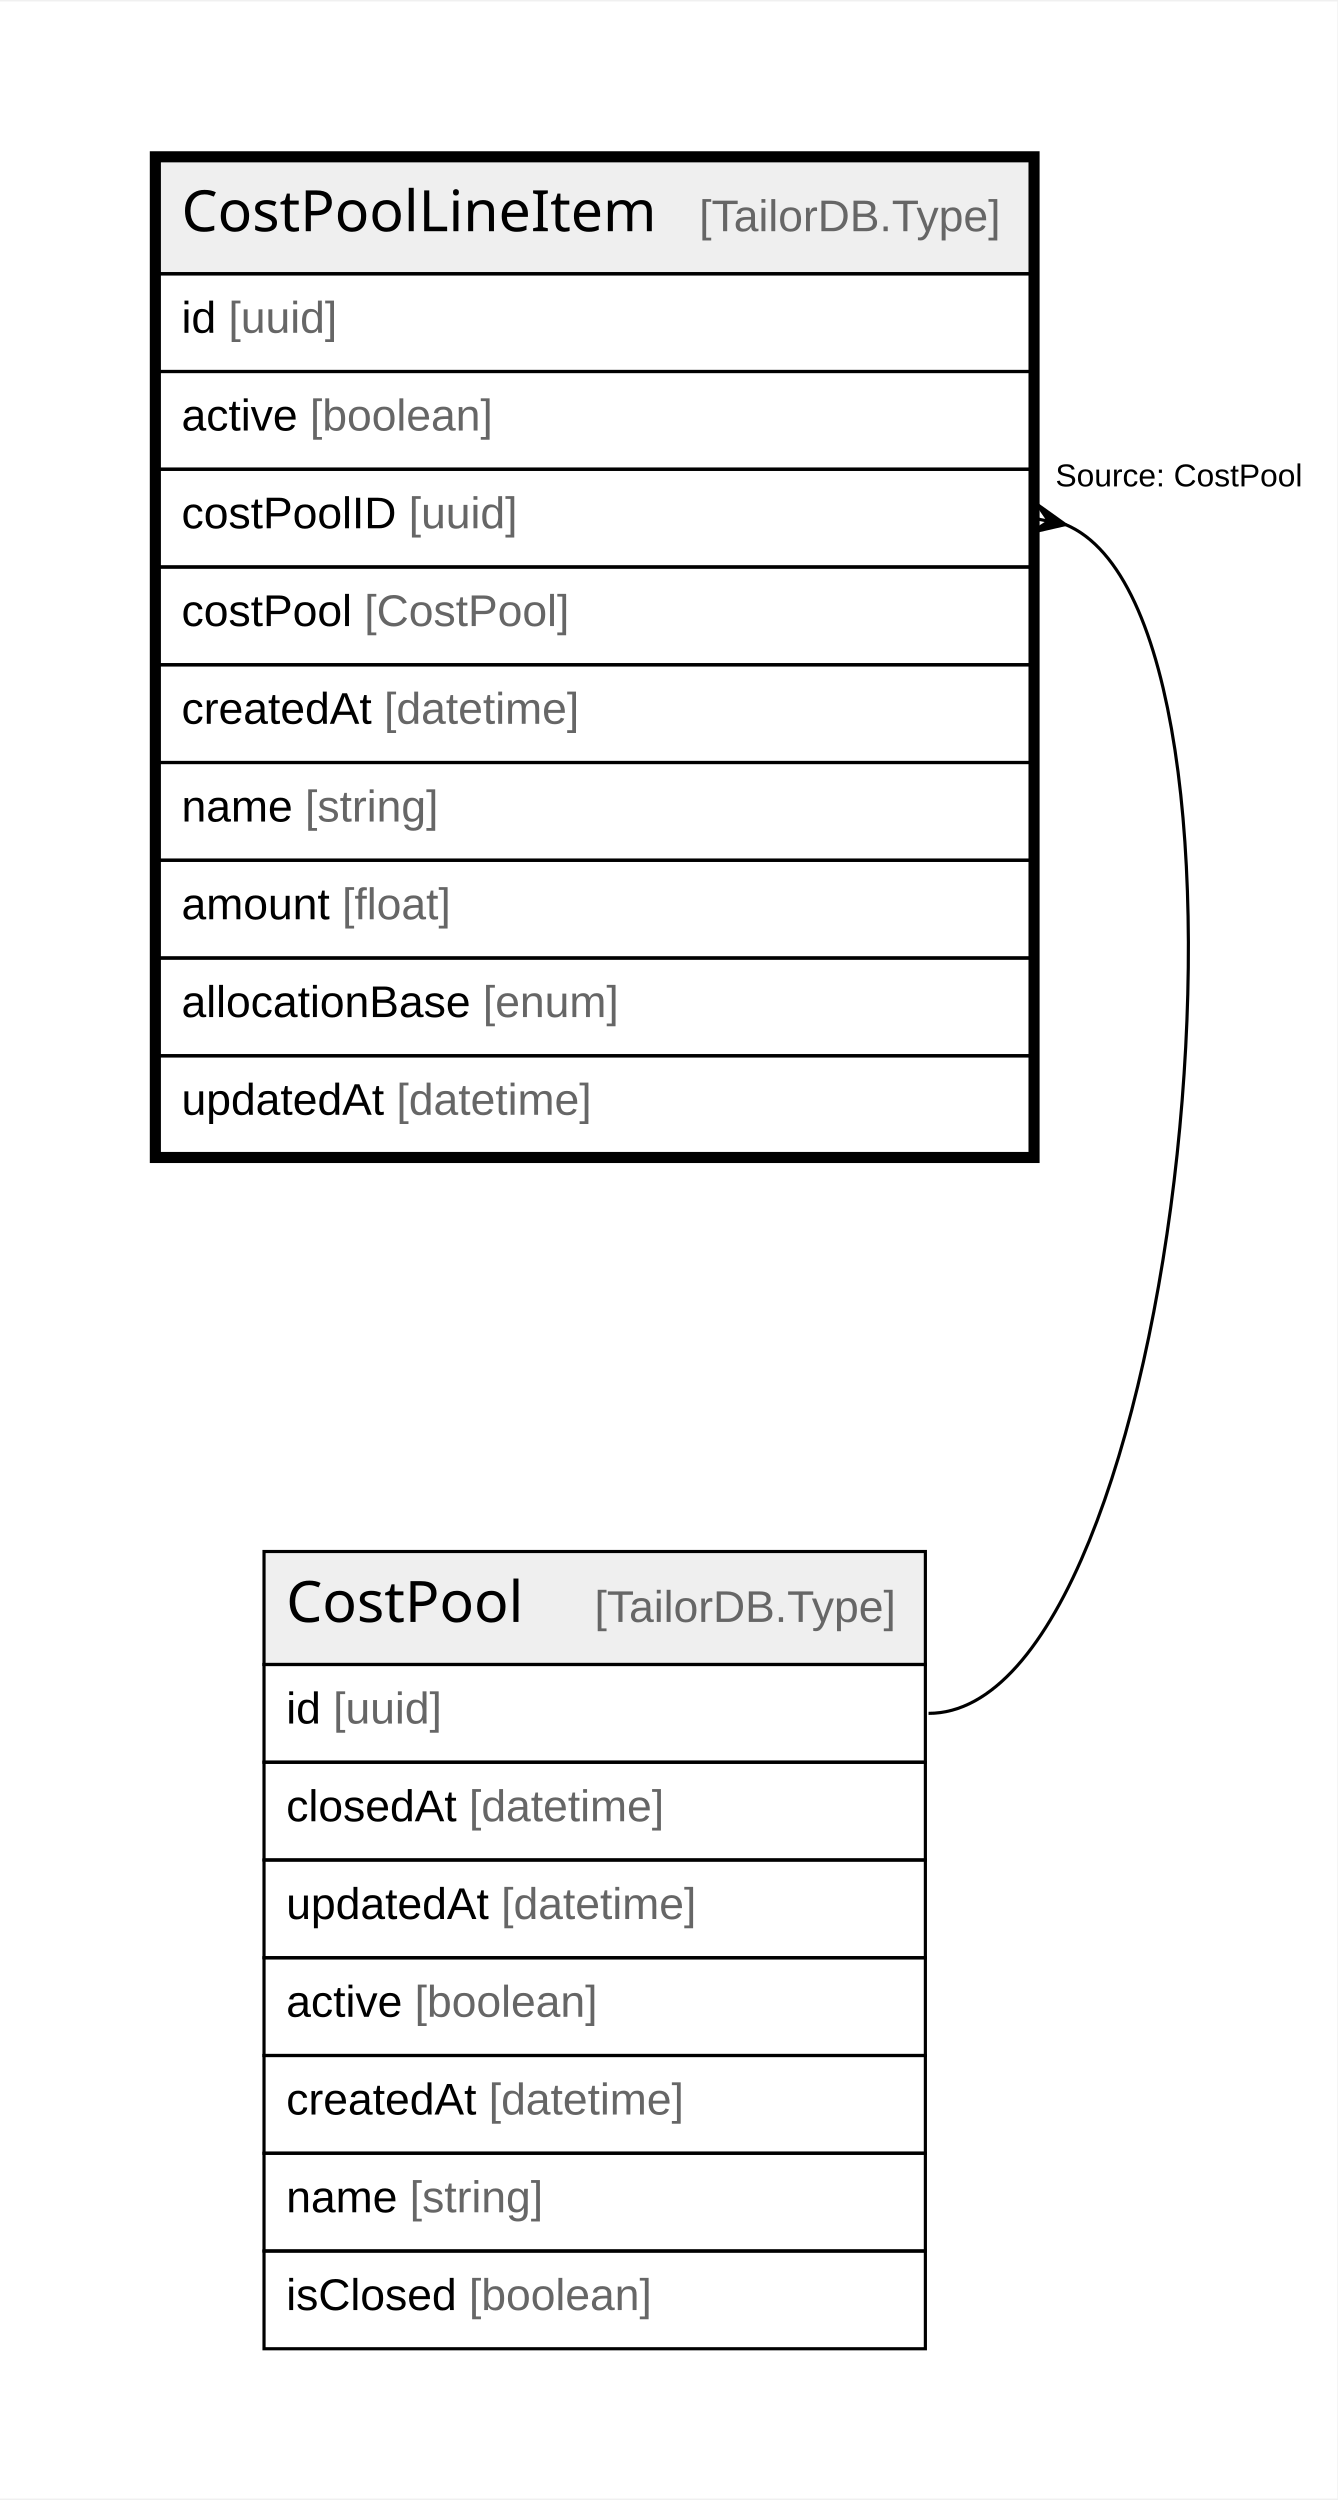
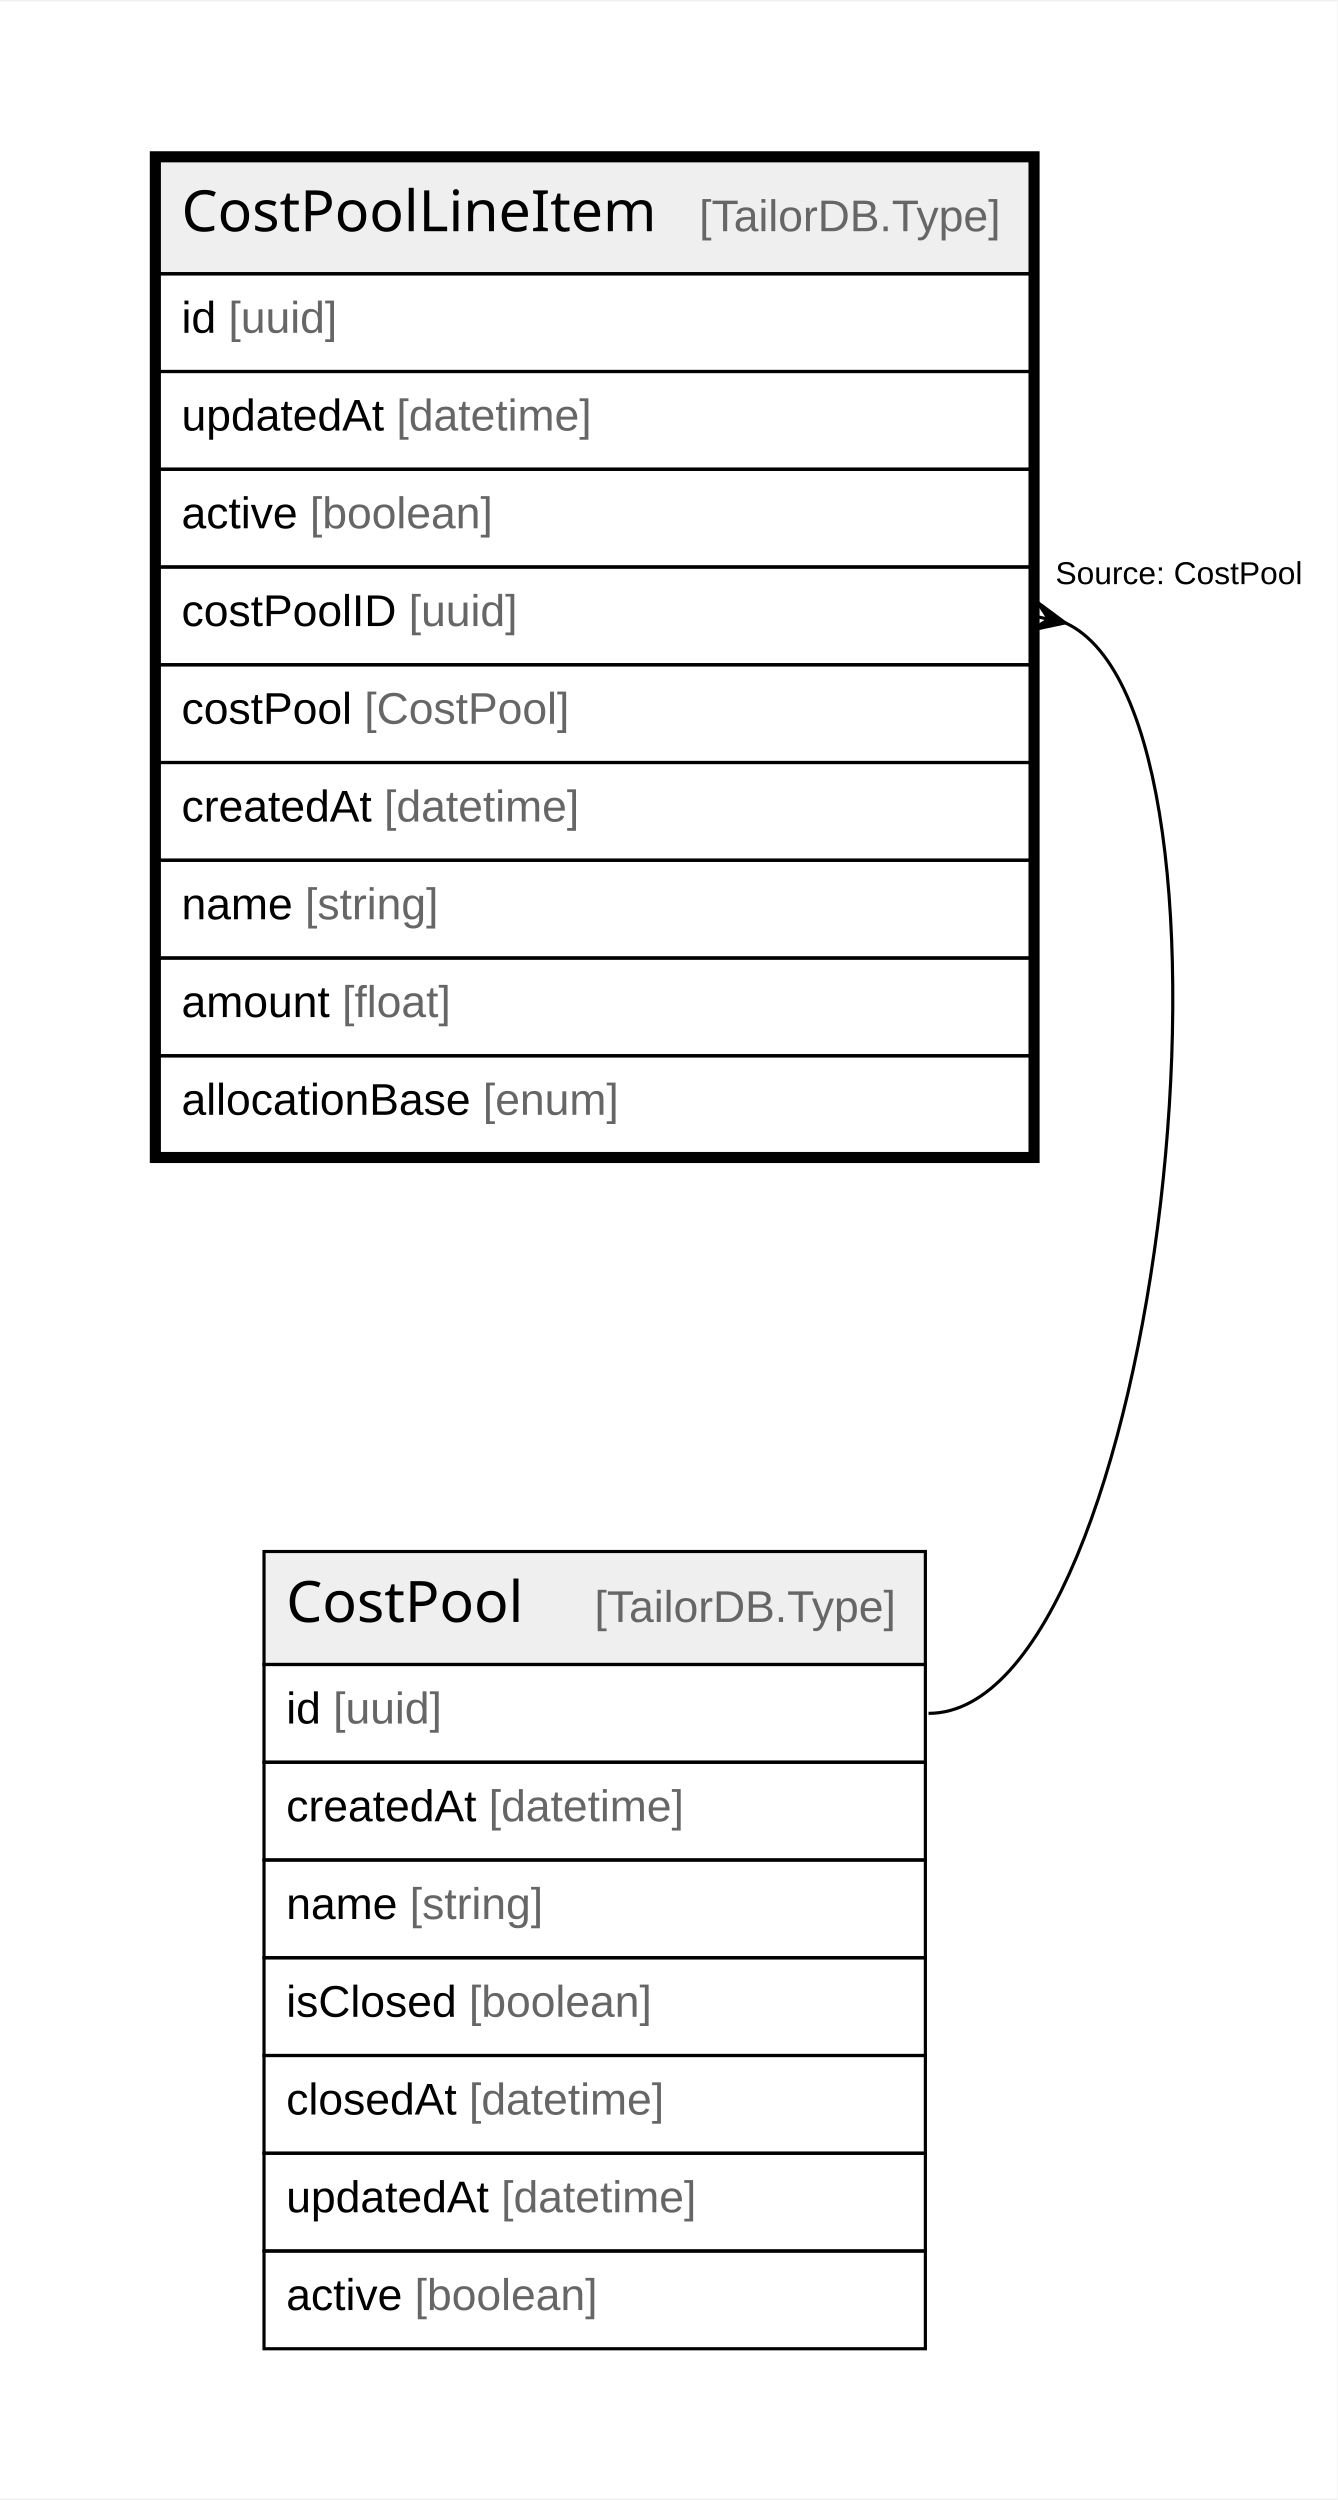
<svg xmlns="http://www.w3.org/2000/svg" width="421pt" height="787pt" viewBox="0.00 0.00 421.38 786.80">
  <g id="graph0" class="graph" transform="scale(1 1) rotate(0) translate(4 782.8)">
    <polygon fill="white" stroke="none" points="-4,4 -4,-782.8 417.38,-782.8 417.38,4 -4,4" />
    <g id="node1" class="node">
      <polygon fill="#efefef" stroke="none" points="46.2,-697 46.2,-732.6 320.56,-732.6 320.56,-697 46.2,-697" />
      <polygon fill="none" stroke="black" points="46.2,-697 46.2,-732.6 320.56,-732.6 320.56,-697 46.2,-697" />
      <text text-anchor="start" x="53.2" y="-710.4" font-family="Arial Bold" font-size="18.00">CostPoolLineItem</text>
      <text text-anchor="start" x="185.19" y="-710.4" font-family="Arial" font-size="14.00">    </text>
      <text text-anchor="start" x="216.31" y="-710.4" font-family="Arial" font-size="14.00" fill="#666666">[TailorDB.Type]</text>
      <polygon fill="none" stroke="black" points="46.2,-666.2 46.2,-697 320.56,-697 320.56,-666.2 46.2,-666.2" />
      <text text-anchor="start" x="53.2" y="-678.4" font-family="Arial" font-size="14.00">id </text>
      <text text-anchor="start" x="67.99" y="-678.4" font-family="Arial" font-size="14.00" fill="#666666">[uuid]</text>
      <polygon fill="none" stroke="black" points="46.2,-635.4 46.2,-666.2 320.56,-666.2 320.56,-635.4 46.2,-635.4" />
-       <text text-anchor="start" x="53.2" y="-647.6" font-family="Arial" font-size="14.00">active </text>
-       <text text-anchor="start" x="93.66" y="-647.6" font-family="Arial" font-size="14.00" fill="#666666">[boolean]</text>
+       <text text-anchor="start" x="53.2" y="-647.6" font-family="Arial" font-size="14.00">updatedAt </text>
+       <text text-anchor="start" x="120.92" y="-647.6" font-family="Arial" font-size="14.00" fill="#666666">[datetime]</text>
      <polygon fill="none" stroke="black" points="46.2,-604.6 46.2,-635.4 320.56,-635.4 320.56,-604.6 46.2,-604.6" />
-       <text text-anchor="start" x="53.2" y="-616.8" font-family="Arial" font-size="14.00">costPoolID </text>
-       <text text-anchor="start" x="124.79" y="-616.8" font-family="Arial" font-size="14.00" fill="#666666">[uuid]</text>
+       <text text-anchor="start" x="53.2" y="-616.8" font-family="Arial" font-size="14.00">active </text>
+       <text text-anchor="start" x="93.66" y="-616.8" font-family="Arial" font-size="14.00" fill="#666666">[boolean]</text>
      <polygon fill="none" stroke="black" points="46.2,-573.8 46.2,-604.6 320.56,-604.6 320.56,-573.8 46.2,-573.8" />
-       <text text-anchor="start" x="53.2" y="-586" font-family="Arial" font-size="14.00">costPool </text>
-       <text text-anchor="start" x="110.79" y="-586" font-family="Arial" font-size="14.00" fill="#666666">[CostPool]</text>
+       <text text-anchor="start" x="53.2" y="-586" font-family="Arial" font-size="14.00">costPoolID </text>
+       <text text-anchor="start" x="124.79" y="-586" font-family="Arial" font-size="14.00" fill="#666666">[uuid]</text>
      <polygon fill="none" stroke="black" points="46.2,-543 46.2,-573.8 320.56,-573.8 320.56,-543 46.2,-543" />
-       <text text-anchor="start" x="53.2" y="-555.2" font-family="Arial" font-size="14.00">createdAt </text>
-       <text text-anchor="start" x="117.01" y="-555.2" font-family="Arial" font-size="14.00" fill="#666666">[datetime]</text>
+       <text text-anchor="start" x="53.2" y="-555.2" font-family="Arial" font-size="14.00">costPool </text>
+       <text text-anchor="start" x="110.79" y="-555.2" font-family="Arial" font-size="14.00" fill="#666666">[CostPool]</text>
      <polygon fill="none" stroke="black" points="46.2,-512.2 46.2,-543 320.56,-543 320.56,-512.2 46.2,-512.2" />
-       <text text-anchor="start" x="53.2" y="-524.4" font-family="Arial" font-size="14.00">name </text>
-       <text text-anchor="start" x="92.11" y="-524.4" font-family="Arial" font-size="14.00" fill="#666666">[string]</text>
+       <text text-anchor="start" x="53.2" y="-524.4" font-family="Arial" font-size="14.00">createdAt </text>
+       <text text-anchor="start" x="117.01" y="-524.4" font-family="Arial" font-size="14.00" fill="#666666">[datetime]</text>
      <polygon fill="none" stroke="black" points="46.2,-481.4 46.2,-512.2 320.56,-512.2 320.56,-481.4 46.2,-481.4" />
-       <text text-anchor="start" x="53.2" y="-493.6" font-family="Arial" font-size="14.00">amount </text>
-       <text text-anchor="start" x="103.79" y="-493.6" font-family="Arial" font-size="14.00" fill="#666666">[float]</text>
+       <text text-anchor="start" x="53.2" y="-493.6" font-family="Arial" font-size="14.00">name </text>
+       <text text-anchor="start" x="92.11" y="-493.6" font-family="Arial" font-size="14.00" fill="#666666">[string]</text>
      <polygon fill="none" stroke="black" points="46.2,-450.6 46.2,-481.4 320.56,-481.4 320.56,-450.6 46.2,-450.6" />
-       <text text-anchor="start" x="53.2" y="-462.8" font-family="Arial" font-size="14.00">allocationBase </text>
-       <text text-anchor="start" x="148.15" y="-462.8" font-family="Arial" font-size="14.00" fill="#666666">[enum]</text>
+       <text text-anchor="start" x="53.2" y="-462.8" font-family="Arial" font-size="14.00">amount </text>
+       <text text-anchor="start" x="103.79" y="-462.8" font-family="Arial" font-size="14.00" fill="#666666">[float]</text>
      <polygon fill="none" stroke="black" points="46.2,-419.8 46.2,-450.6 320.56,-450.6 320.56,-419.8 46.2,-419.8" />
-       <text text-anchor="start" x="53.2" y="-432" font-family="Arial" font-size="14.00">updatedAt </text>
-       <text text-anchor="start" x="120.92" y="-432" font-family="Arial" font-size="14.00" fill="#666666">[datetime]</text>
+       <text text-anchor="start" x="53.2" y="-432" font-family="Arial" font-size="14.00">allocationBase </text>
+       <text text-anchor="start" x="148.15" y="-432" font-family="Arial" font-size="14.00" fill="#666666">[enum]</text>
      <polygon fill="none" stroke="black" stroke-width="3" points="44.7,-418.3 44.7,-734.1 322.06,-734.1 322.06,-418.3 44.7,-418.3" />
    </g>
    <g id="node2" class="node">
      <polygon fill="#efefef" stroke="none" points="79.19,-258.8 79.19,-294.4 287.57,-294.4 287.57,-258.8 79.19,-258.8" />
      <polygon fill="none" stroke="black" points="79.19,-258.8 79.19,-294.4 287.57,-294.4 287.57,-258.8 79.19,-258.8" />
      <text text-anchor="start" x="86.19" y="-272.2" font-family="Arial Bold" font-size="18.00">CostPool</text>
      <text text-anchor="start" x="152.21" y="-272.2" font-family="Arial" font-size="14.00">    </text>
      <text text-anchor="start" x="183.33" y="-272.2" font-family="Arial" font-size="14.00" fill="#666666">[TailorDB.Type]</text>
      <polygon fill="none" stroke="black" points="79.19,-228 79.19,-258.8 287.57,-258.8 287.57,-228 79.19,-228" />
      <text text-anchor="start" x="86.19" y="-240.2" font-family="Arial" font-size="14.00">id </text>
      <text text-anchor="start" x="100.97" y="-240.2" font-family="Arial" font-size="14.00" fill="#666666">[uuid]</text>
      <polygon fill="none" stroke="black" points="79.19,-197.2 79.19,-228 287.57,-228 287.57,-197.2 79.19,-197.2" />
-       <text text-anchor="start" x="86.19" y="-209.4" font-family="Arial" font-size="14.00">closedAt </text>
-       <text text-anchor="start" x="143.77" y="-209.4" font-family="Arial" font-size="14.00" fill="#666666">[datetime]</text>
+       <text text-anchor="start" x="86.19" y="-209.4" font-family="Arial" font-size="14.00">createdAt </text>
+       <text text-anchor="start" x="150" y="-209.4" font-family="Arial" font-size="14.00" fill="#666666">[datetime]</text>
      <polygon fill="none" stroke="black" points="79.19,-166.4 79.19,-197.2 287.57,-197.2 287.57,-166.4 79.19,-166.4" />
-       <text text-anchor="start" x="86.19" y="-178.6" font-family="Arial" font-size="14.00">updatedAt </text>
-       <text text-anchor="start" x="153.91" y="-178.6" font-family="Arial" font-size="14.00" fill="#666666">[datetime]</text>
+       <text text-anchor="start" x="86.19" y="-178.6" font-family="Arial" font-size="14.00">name </text>
+       <text text-anchor="start" x="125.1" y="-178.6" font-family="Arial" font-size="14.00" fill="#666666">[string]</text>
      <polygon fill="none" stroke="black" points="79.19,-135.6 79.19,-166.4 287.57,-166.4 287.57,-135.6 79.19,-135.6" />
-       <text text-anchor="start" x="86.19" y="-147.8" font-family="Arial" font-size="14.00">active </text>
-       <text text-anchor="start" x="126.65" y="-147.8" font-family="Arial" font-size="14.00" fill="#666666">[boolean]</text>
+       <text text-anchor="start" x="86.19" y="-147.8" font-family="Arial" font-size="14.00">isClosed </text>
+       <text text-anchor="start" x="143.76" y="-147.8" font-family="Arial" font-size="14.00" fill="#666666">[boolean]</text>
      <polygon fill="none" stroke="black" points="79.19,-104.8 79.19,-135.6 287.57,-135.6 287.57,-104.8 79.19,-104.8" />
-       <text text-anchor="start" x="86.19" y="-117" font-family="Arial" font-size="14.00">createdAt </text>
-       <text text-anchor="start" x="150" y="-117" font-family="Arial" font-size="14.00" fill="#666666">[datetime]</text>
+       <text text-anchor="start" x="86.19" y="-117" font-family="Arial" font-size="14.00">closedAt </text>
+       <text text-anchor="start" x="143.77" y="-117" font-family="Arial" font-size="14.00" fill="#666666">[datetime]</text>
      <polygon fill="none" stroke="black" points="79.19,-74 79.19,-104.8 287.57,-104.8 287.57,-74 79.19,-74" />
-       <text text-anchor="start" x="86.19" y="-86.2" font-family="Arial" font-size="14.00">name </text>
-       <text text-anchor="start" x="125.1" y="-86.2" font-family="Arial" font-size="14.00" fill="#666666">[string]</text>
+       <text text-anchor="start" x="86.19" y="-86.2" font-family="Arial" font-size="14.00">updatedAt </text>
+       <text text-anchor="start" x="153.91" y="-86.2" font-family="Arial" font-size="14.00" fill="#666666">[datetime]</text>
      <polygon fill="none" stroke="black" points="79.19,-43.2 79.19,-74 287.57,-74 287.57,-43.2 79.19,-43.2" />
-       <text text-anchor="start" x="86.19" y="-55.4" font-family="Arial" font-size="14.00">isClosed </text>
-       <text text-anchor="start" x="143.76" y="-55.4" font-family="Arial" font-size="14.00" fill="#666666">[boolean]</text>
+       <text text-anchor="start" x="86.19" y="-55.4" font-family="Arial" font-size="14.00">active </text>
+       <text text-anchor="start" x="126.65" y="-55.4" font-family="Arial" font-size="14.00" fill="#666666">[boolean]</text>
    </g>
    <g id="edge1" class="edge">
-       <path fill="none" stroke="black" d="M331.75,-617.97C402.64,-588.33 368.97,-243.4 288.57,-243.4" />
-       <polygon fill="black" stroke="black" points="331.7,-617.98 321.01,-615.52 326.46,-619.02 322.22,-619.87 322.22,-619.87 322.22,-619.87 326.46,-619.02 322.77,-624.35 331.7,-617.98" />
-       <text text-anchor="start" x="328.56" y="-630" font-family="Arial" font-size="10.00">Source: CostPool</text>
+       <path fill="none" stroke="black" d="M331.7,-586.99C395.56,-557.54 362.15,-243.4 288.57,-243.4" />
+       <polygon fill="black" stroke="black" points="331.66,-587 320.93,-584.73 326.44,-588.14 322.21,-589.06 322.21,-589.06 322.21,-589.06 326.44,-588.14 322.84,-593.53 331.66,-587" />
+       <text text-anchor="start" x="328.56" y="-599.2" font-family="Arial" font-size="10.00">Source: CostPool</text>
    </g>
  </g>
</svg>
